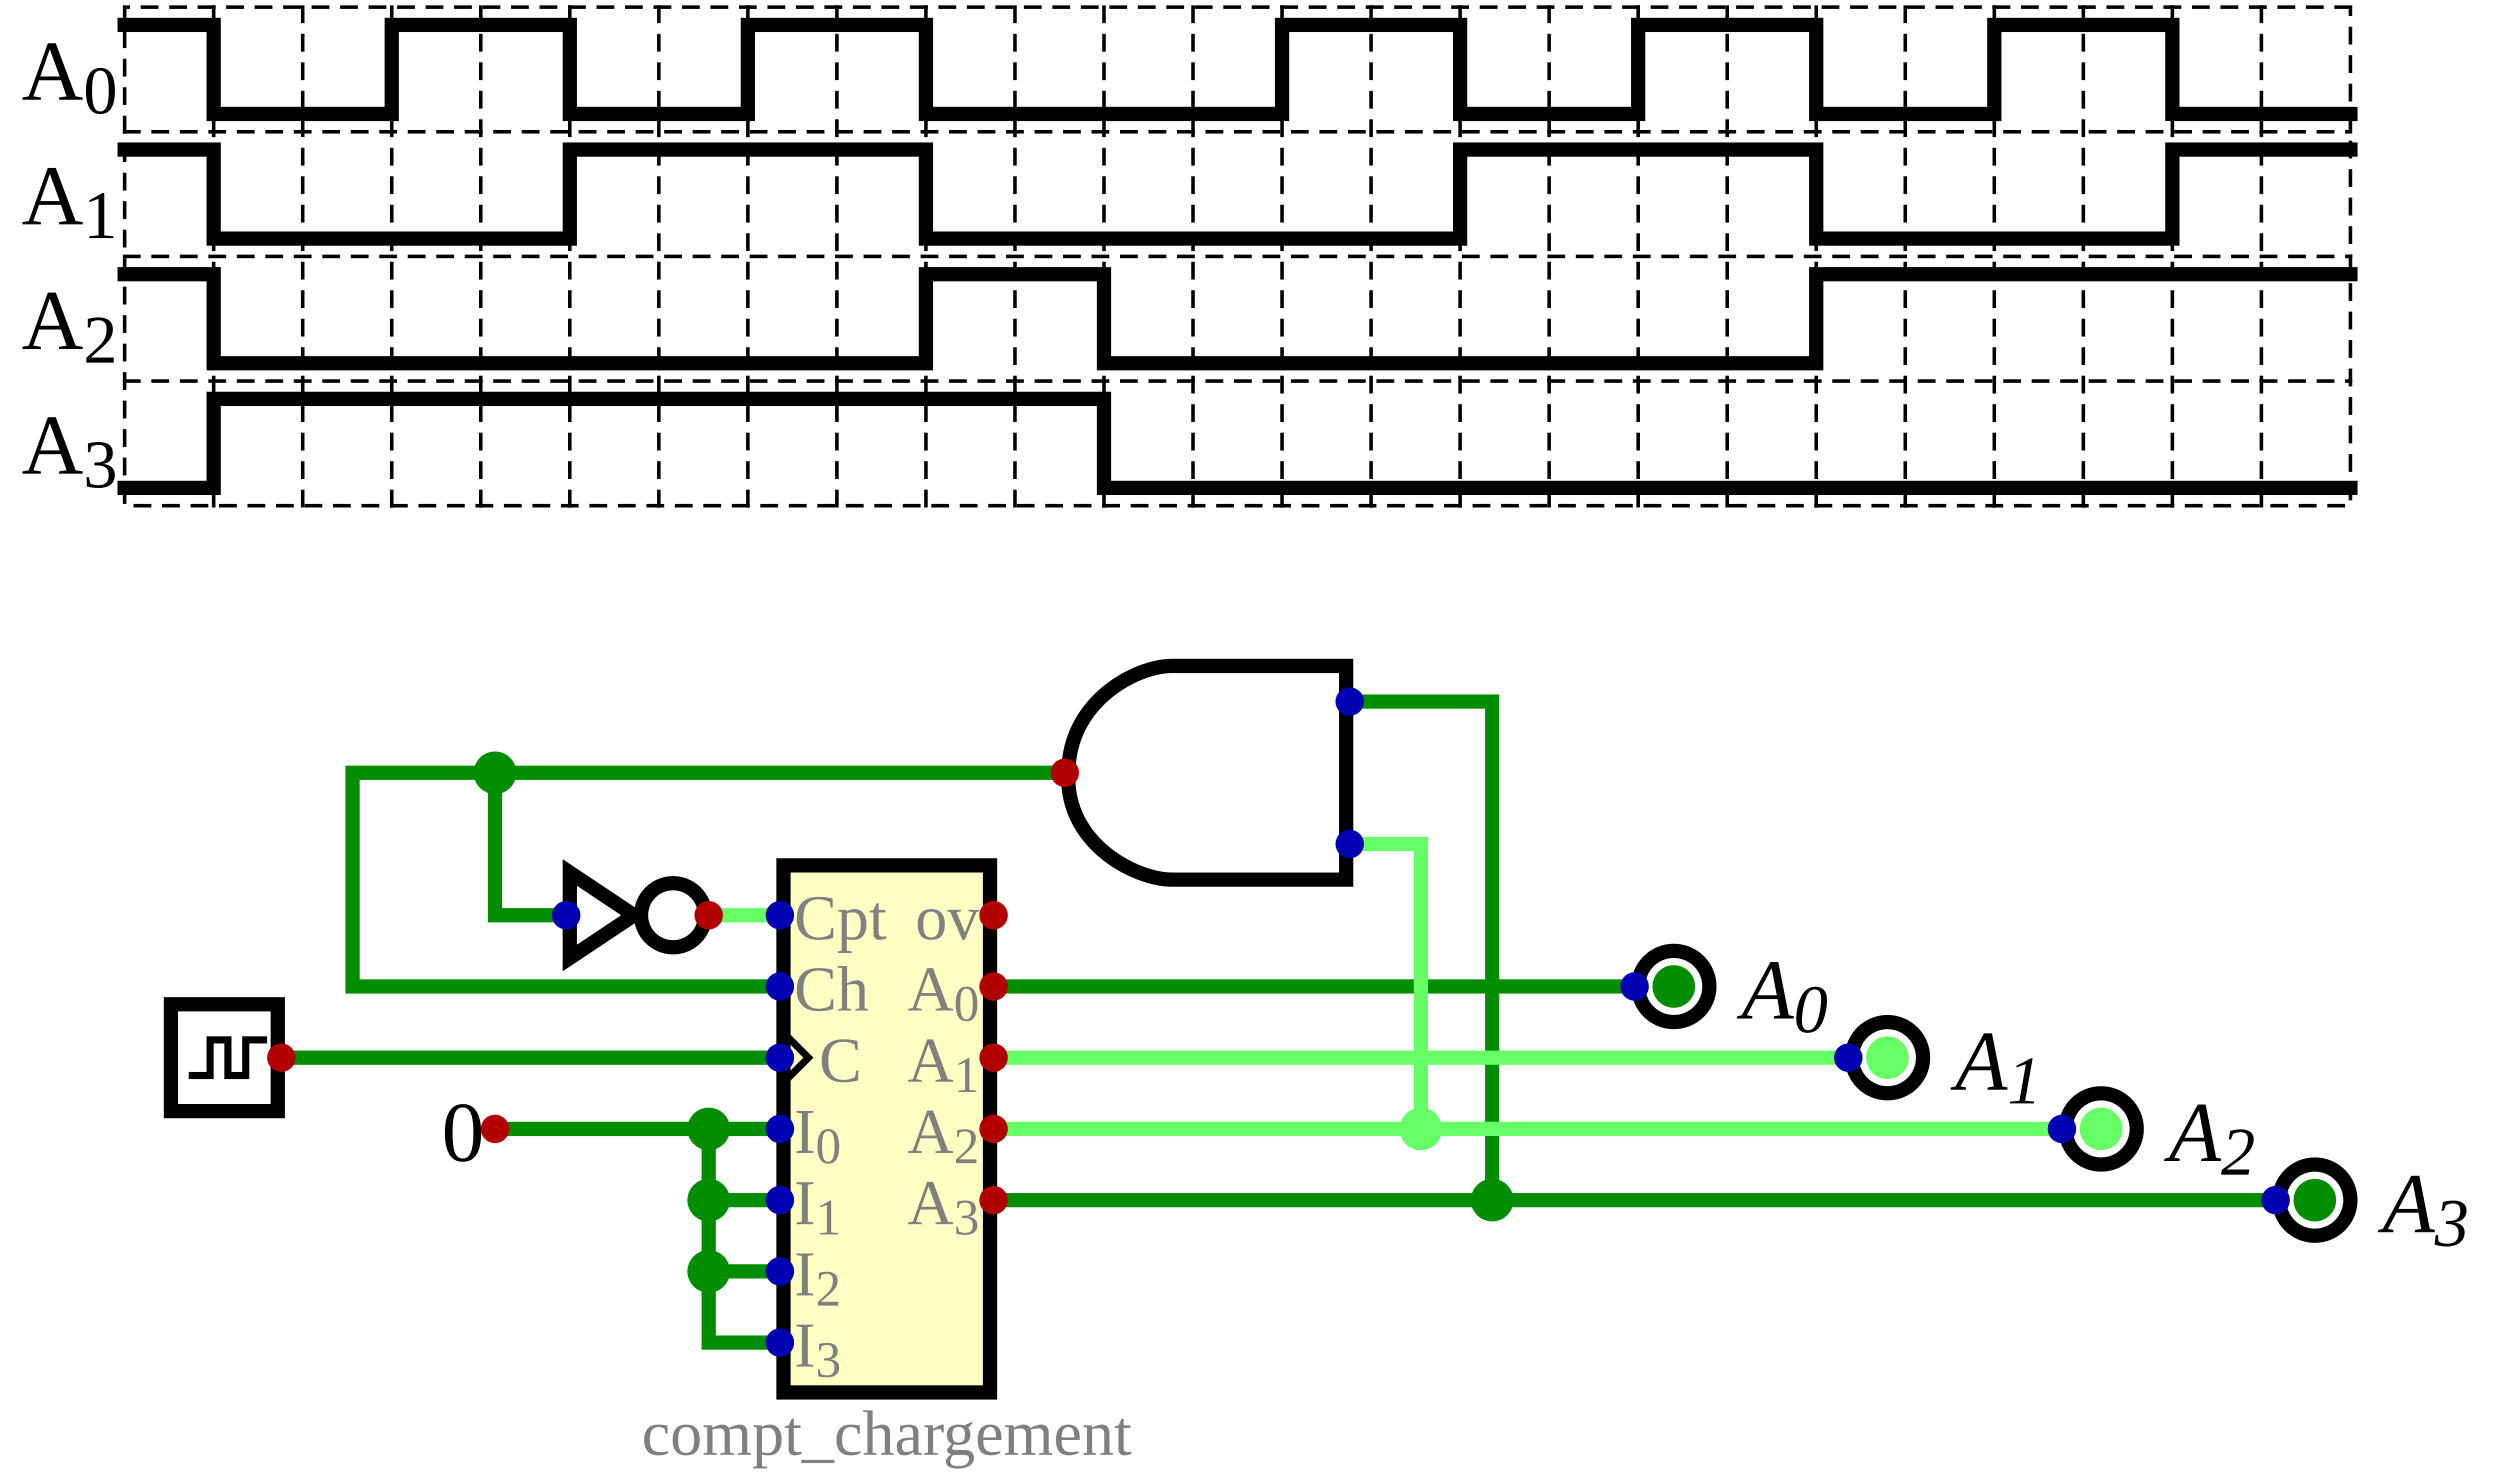
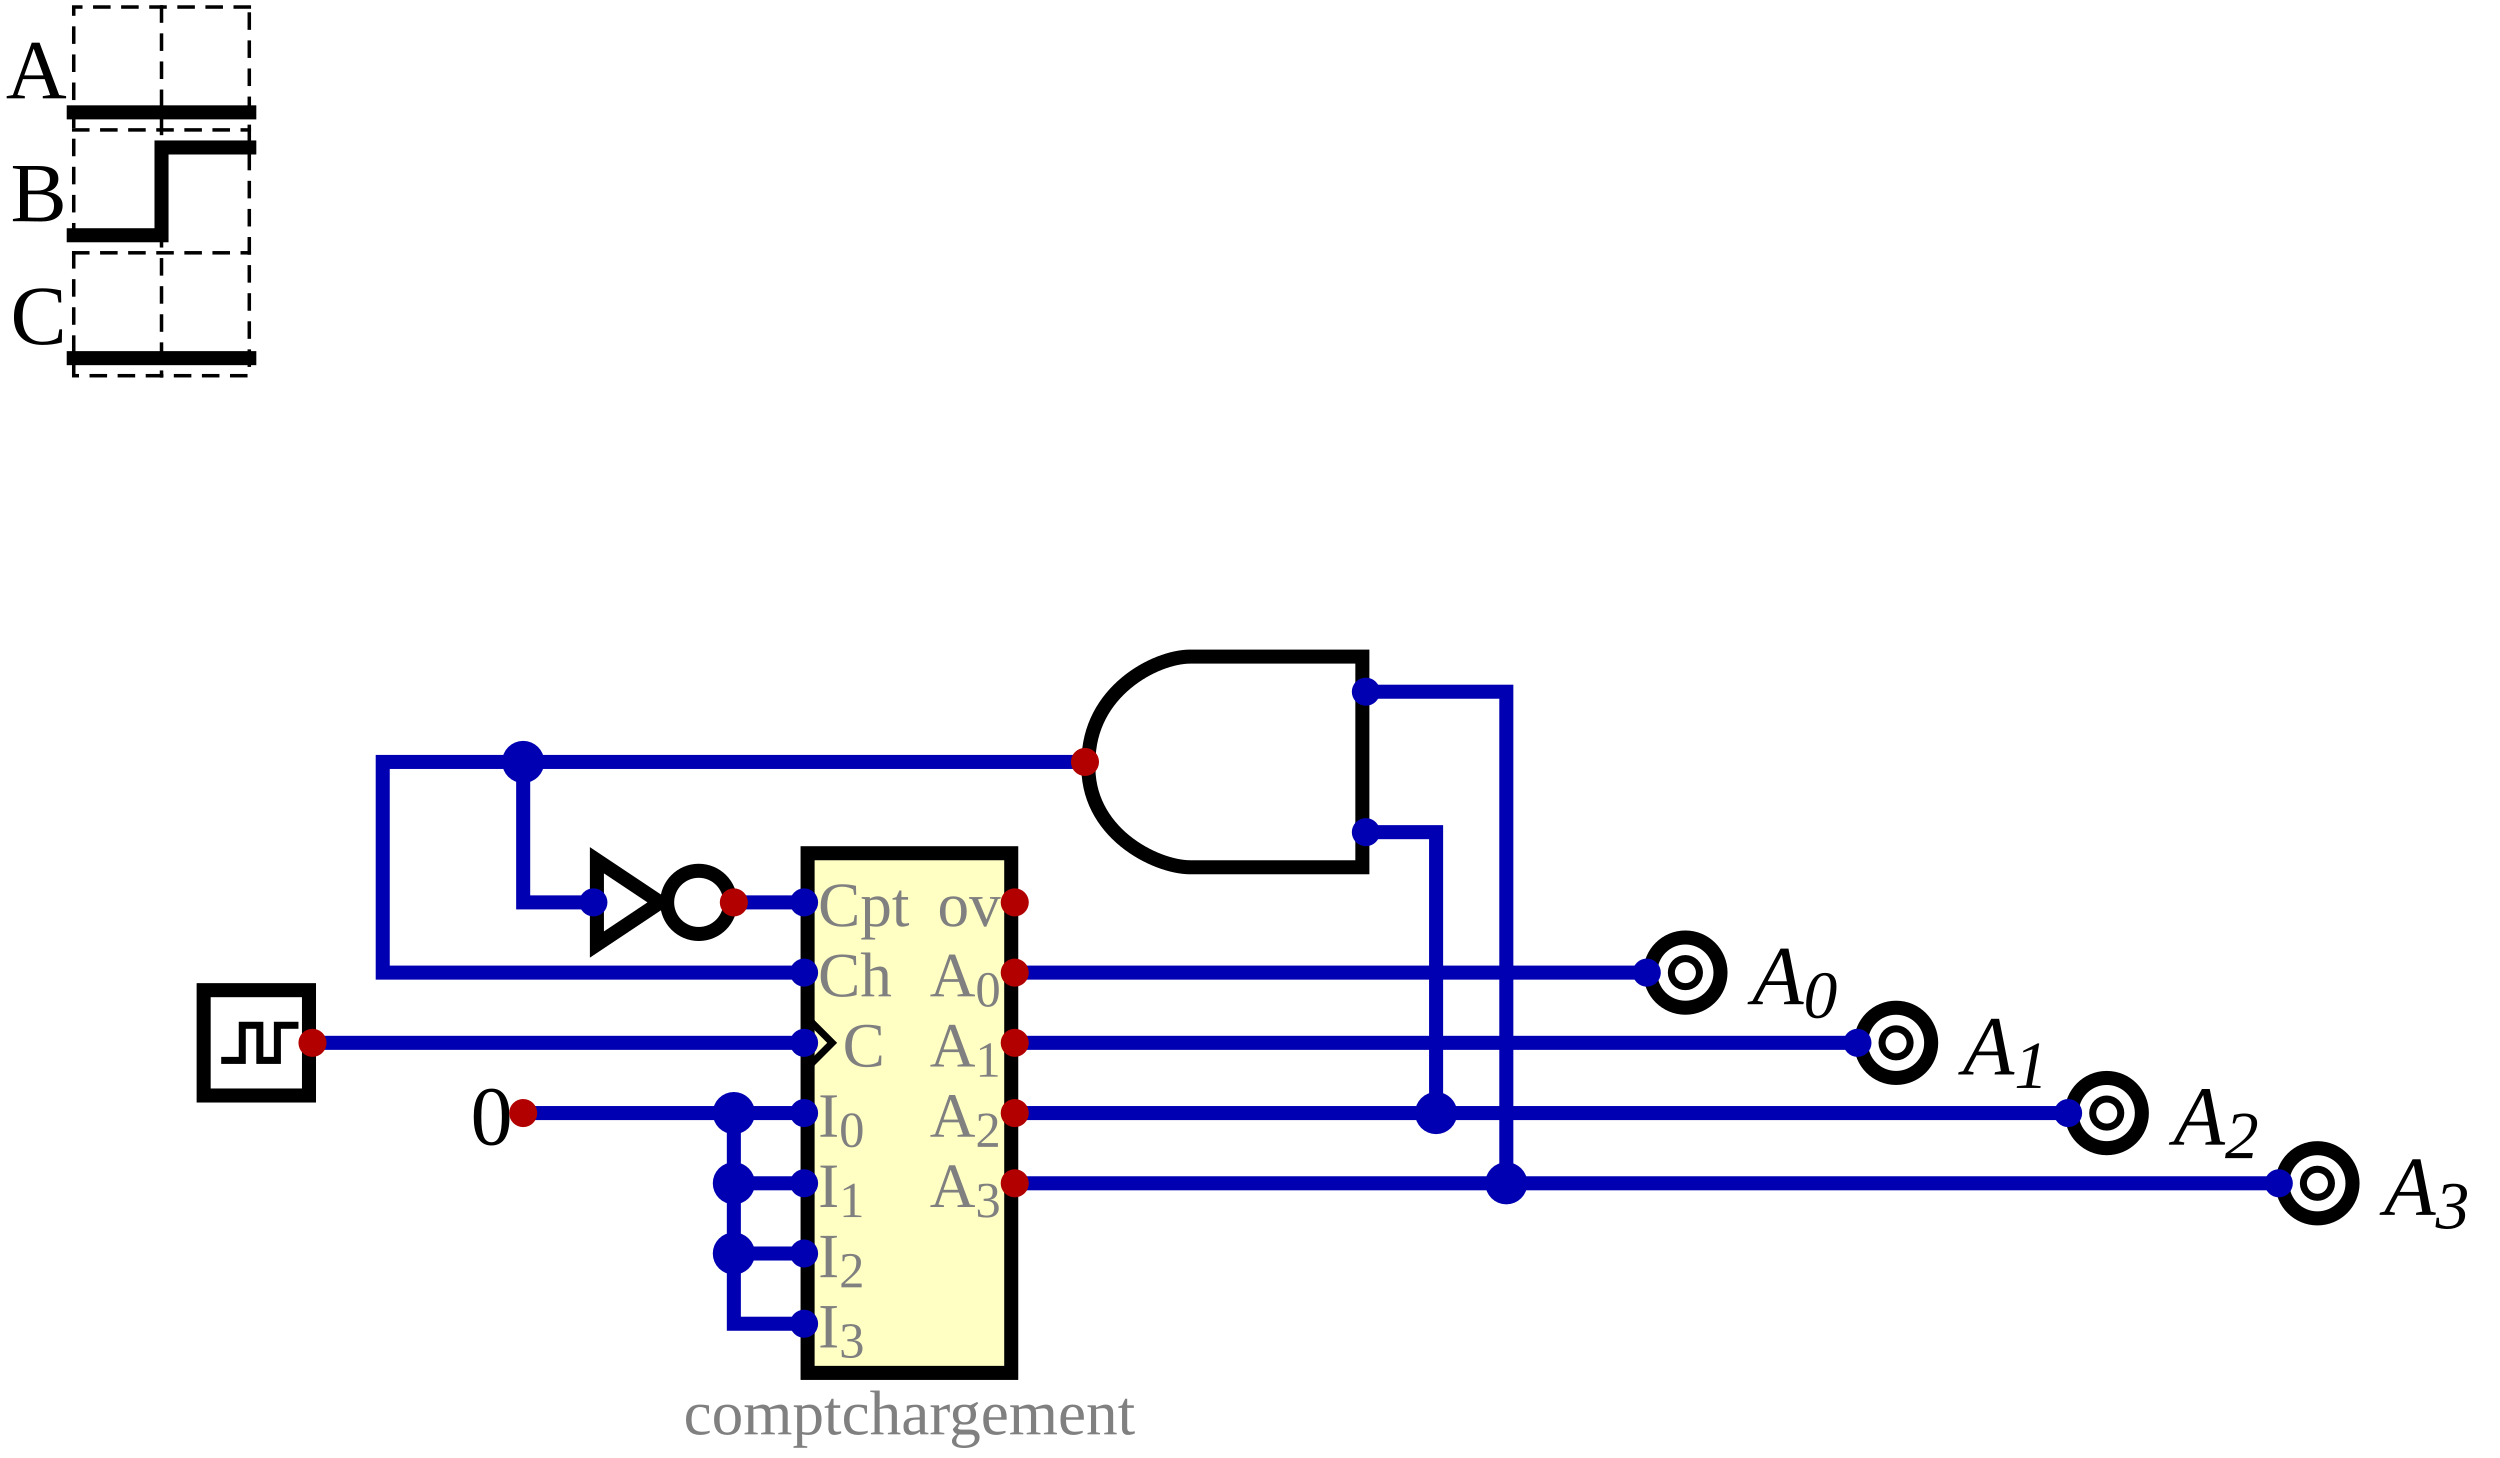
- <svg xmlns="http://www.w3.org/2000/svg" width="105.3mm" height="62.25mm" viewBox="-879 -197 702 415">
+ <svg xmlns="http://www.w3.org/2000/svg" width="106.8mm" height="62.25mm" viewBox="-889 -197 712 415">
  <g stroke-linecap="square">
-     <path d="M -844,-190 L -819,-190 L -819,-165 L -794,-165 L -769,-165 L -769,-190 L -744,-190 L -719,-190 L -719,-165 L -694,-165 L -669,-165 L -669,-190 L -644,-190 L -619,-190 L -619,-165 L -594,-165 L -569,-165 L -544,-165 L -519,-165 L -519,-190 L -494,-190 L -469,-190 L -469,-165 L -444,-165 L -419,-165 L -419,-190 L -394,-190 L -369,-190 L -369,-165 L -344,-165 L -319,-165 L -319,-190 L -294,-190 L -269,-190 L -269,-165 L -244,-165 L -219,-165" stroke="#000000" stroke-width="4.0" fill="none" />
-     <path d="M -844,-155 L -819,-155 L -819,-130 L -794,-130 L -769,-130 L -744,-130 L -719,-130 L -719,-155 L -694,-155 L -669,-155 L -644,-155 L -619,-155 L -619,-130 L -594,-130 L -569,-130 L -544,-130 L -519,-130 L -494,-130 L -469,-130 L -469,-155 L -444,-155 L -419,-155 L -394,-155 L -369,-155 L -369,-130 L -344,-130 L -319,-130 L -294,-130 L -269,-130 L -269,-155 L -244,-155 L -219,-155" stroke="#000000" stroke-width="4.0" fill="none" />
-     <path d="M -844,-120 L -819,-120 L -819,-95 L -794,-95 L -769,-95 L -744,-95 L -719,-95 L -694,-95 L -669,-95 L -644,-95 L -619,-95 L -619,-120 L -594,-120 L -569,-120 L -569,-95 L -544,-95 L -519,-95 L -494,-95 L -469,-95 L -444,-95 L -419,-95 L -394,-95 L -369,-95 L -369,-120 L -344,-120 L -319,-120 L -294,-120 L -269,-120 L -244,-120 L -219,-120" stroke="#000000" stroke-width="4.0" fill="none" />
-     <path d="M -844,-60 L -819,-60 L -819,-85 L -794,-85 L -769,-85 L -744,-85 L -719,-85 L -694,-85 L -669,-85 L -644,-85 L -619,-85 L -594,-85 L -569,-85 L -569,-60 L -544,-60 L -519,-60 L -494,-60 L -469,-60 L -444,-60 L -419,-60 L -394,-60 L -369,-60 L -344,-60 L -319,-60 L -294,-60 L -269,-60 L -244,-60 L -219,-60" stroke="#000000" stroke-width="4.0" fill="none" />
-     <path d="M -600,80 L -420,80" stroke="#008e00" stroke-width="4.0" fill="none" />
-     <path d="M -680,140 L -680,160 L -660,160" stroke="#008e00" stroke-width="4.0" fill="none" />
-     <path d="M -500,0 L -460,0 L -460,140" stroke="#008e00" stroke-width="4.0" fill="none" />
-     <path d="M -680,160 L -680,180 L -660,180" stroke="#008e00" stroke-width="4.0" fill="none" />
-     <path d="M -800,100 L -660,100" stroke="#008e00" stroke-width="4.0" fill="none" />
-     <path d="M -740,120 L -680,120 L -660,120" stroke="#008e00" stroke-width="4.0" fill="none" />
-     <path d="M -600,140 L -460,140 L -240,140" stroke="#008e00" stroke-width="4.0" fill="none" />
-     <path d="M -680,120 L -680,140 L -660,140" stroke="#008e00" stroke-width="4.0" fill="none" />
-     <path d="M -740,20 L -740,60 L -720,60" stroke="#008e00" stroke-width="4.0" fill="none" />
-     <path d="M -660,80 L -780,80 L -780,20 L -740,20 L -580,20" stroke="#008e00" stroke-width="4.0" fill="none" />
-     <path d="M -844,-160 L -219,-160" stroke-dasharray="4.0,4.0" stroke="#000000" stroke-width="1.0" fill="none" />
-     <path d="M -844,-125 L -219,-125" stroke-dasharray="4.0,4.0" stroke="#000000" stroke-width="1.0" fill="none" />
-     <path d="M -844,-90 L -219,-90" stroke-dasharray="4.0,4.0" stroke="#000000" stroke-width="1.0" fill="none" />
-     <path d="M -219,-195 L -844,-195 L -844,-55 L -219,-55 Z" stroke-dasharray="4.0,4.0" stroke="#000000" stroke-width="1.0" fill="none" />
-     <path d="M -819,-195 L -819,-55" stroke-dasharray="4.0,4.0" stroke="#000000" stroke-width="1.0" fill="none" />
-     <path d="M -794,-195 L -794,-55" stroke-dasharray="4.0,4.0" stroke="#000000" stroke-width="1.0" fill="none" />
-     <path d="M -769,-195 L -769,-55" stroke-dasharray="4.0,4.0" stroke="#000000" stroke-width="1.0" fill="none" />
-     <path d="M -744,-195 L -744,-55" stroke-dasharray="4.0,4.0" stroke="#000000" stroke-width="1.0" fill="none" />
-     <path d="M -719,-195 L -719,-55" stroke-dasharray="4.0,4.0" stroke="#000000" stroke-width="1.0" fill="none" />
-     <path d="M -694,-195 L -694,-55" stroke-dasharray="4.0,4.0" stroke="#000000" stroke-width="1.0" fill="none" />
-     <path d="M -669,-195 L -669,-55" stroke-dasharray="4.0,4.0" stroke="#000000" stroke-width="1.0" fill="none" />
-     <path d="M -644,-195 L -644,-55" stroke-dasharray="4.0,4.0" stroke="#000000" stroke-width="1.0" fill="none" />
-     <path d="M -619,-195 L -619,-55" stroke-dasharray="4.0,4.0" stroke="#000000" stroke-width="1.0" fill="none" />
-     <path d="M -594,-195 L -594,-55" stroke-dasharray="4.0,4.0" stroke="#000000" stroke-width="1.0" fill="none" />
-     <path d="M -569,-195 L -569,-55" stroke-dasharray="4.0,4.0" stroke="#000000" stroke-width="1.0" fill="none" />
-     <path d="M -544,-195 L -544,-55" stroke-dasharray="4.0,4.0" stroke="#000000" stroke-width="1.0" fill="none" />
-     <path d="M -519,-195 L -519,-55" stroke-dasharray="4.0,4.0" stroke="#000000" stroke-width="1.0" fill="none" />
-     <path d="M -494,-195 L -494,-55" stroke-dasharray="4.0,4.0" stroke="#000000" stroke-width="1.0" fill="none" />
-     <path d="M -469,-195 L -469,-55" stroke-dasharray="4.0,4.0" stroke="#000000" stroke-width="1.0" fill="none" />
-     <path d="M -444,-195 L -444,-55" stroke-dasharray="4.0,4.0" stroke="#000000" stroke-width="1.0" fill="none" />
-     <path d="M -419,-195 L -419,-55" stroke-dasharray="4.0,4.0" stroke="#000000" stroke-width="1.0" fill="none" />
-     <path d="M -394,-195 L -394,-55" stroke-dasharray="4.0,4.0" stroke="#000000" stroke-width="1.0" fill="none" />
-     <path d="M -369,-195 L -369,-55" stroke-dasharray="4.0,4.0" stroke="#000000" stroke-width="1.0" fill="none" />
-     <path d="M -344,-195 L -344,-55" stroke-dasharray="4.0,4.0" stroke="#000000" stroke-width="1.0" fill="none" />
-     <path d="M -319,-195 L -319,-55" stroke-dasharray="4.0,4.0" stroke="#000000" stroke-width="1.0" fill="none" />
-     <path d="M -294,-195 L -294,-55" stroke-dasharray="4.0,4.0" stroke="#000000" stroke-width="1.0" fill="none" />
-     <path d="M -269,-195 L -269,-55" stroke-dasharray="4.0,4.0" stroke="#000000" stroke-width="1.0" fill="none" />
-     <path d="M -244,-195 L -244,-55" stroke-dasharray="4.0,4.0" stroke="#000000" stroke-width="1.0" fill="none" />
-     <path d="M -600,100 L -360,100" stroke="#66ff66" stroke-width="4.0" fill="none" />
-     <path d="M -600,120 L -480,120 L -300,120" stroke="#66ff66" stroke-width="4.0" fill="none" />
-     <path d="M -500,40 L -480,40 L -480,120" stroke="#66ff66" stroke-width="4.0" fill="none" />
-     <path d="M -680,60 L -660,60" stroke="#66ff66" stroke-width="4.0" fill="none" />
+     <path d="M -868,-165 L -843,-165 L -818,-165" stroke="#000000" stroke-width="4.0" fill="none" />
+     <path d="M -868,-130 L -843,-130 L -843,-155 L -818,-155" stroke="#000000" stroke-width="4.0" fill="none" />
+     <path d="M -868,-95 L -843,-95 L -818,-95" stroke="#000000" stroke-width="4.0" fill="none" />
+     <path d="M -868,-160 L -818,-160" stroke-dasharray="4.0,4.0" stroke="#000000" stroke-width="1.0" fill="none" />
+     <path d="M -868,-125 L -818,-125" stroke-dasharray="4.0,4.0" stroke="#000000" stroke-width="1.0" fill="none" />
+     <path d="M -818,-195 L -868,-195 L -868,-90 L -818,-90 Z" stroke-dasharray="4.0,4.0" stroke="#000000" stroke-width="1.0" fill="none" />
+     <path d="M -843,-195 L -843,-90" stroke-dasharray="4.0,4.0" stroke="#000000" stroke-width="1.0" fill="none" />
+     <path d="M -600,80 L -420,80" stroke="#0000b2" stroke-width="4.0" fill="none" />
+     <path d="M -680,140 L -680,160 L -660,160" stroke="#0000b2" stroke-width="4.0" fill="none" />
+     <path d="M -500,0 L -460,0 L -460,140" stroke="#0000b2" stroke-width="4.0" fill="none" />
+     <path d="M -680,160 L -680,180 L -660,180" stroke="#0000b2" stroke-width="4.0" fill="none" />
+     <path d="M -600,100 L -360,100" stroke="#0000b2" stroke-width="4.0" fill="none" />
+     <path d="M -800,100 L -660,100" stroke="#0000b2" stroke-width="4.0" fill="none" />
+     <path d="M -600,120 L -480,120 L -300,120" stroke="#0000b2" stroke-width="4.0" fill="none" />
+     <path d="M -740,120 L -680,120 L -660,120" stroke="#0000b2" stroke-width="4.0" fill="none" />
+     <path d="M -500,40 L -480,40 L -480,120" stroke="#0000b2" stroke-width="4.0" fill="none" />
+     <path d="M -600,140 L -460,140 L -240,140" stroke="#0000b2" stroke-width="4.0" fill="none" />
+     <path d="M -680,120 L -680,140 L -660,140" stroke="#0000b2" stroke-width="4.0" fill="none" />
+     <path d="M -680,60 L -660,60" stroke="#0000b2" stroke-width="4.0" fill="none" />
+     <path d="M -740,20 L -740,60 L -720,60" stroke="#0000b2" stroke-width="4.0" fill="none" />
+     <path d="M -660,80 L -780,80 L -780,20 L -740,20 L -580,20" stroke="#0000b2" stroke-width="4.0" fill="none" />
    <g>
-       <circle cx="-680.0" cy="160.0" r="4.0" stroke="#008e00" stroke-width="4.0" fill="#008e00" />
-       <circle cx="-740.0" cy="20.0" r="4.0" stroke="#008e00" stroke-width="4.0" fill="#008e00" />
-       <circle cx="-480.0" cy="120.0" r="4.0" stroke="#66ff66" stroke-width="4.0" fill="#66ff66" />
-       <circle cx="-680.0" cy="120.0" r="4.0" stroke="#008e00" stroke-width="4.0" fill="#008e00" />
-       <circle cx="-460.0" cy="140.0" r="4.0" stroke="#008e00" stroke-width="4.0" fill="#008e00" />
-       <circle cx="-680.0" cy="140.0" r="4.0" stroke="#008e00" stroke-width="4.0" fill="#008e00" />
+       <circle cx="-680.0" cy="160.0" r="4.0" stroke="#0000b2" stroke-width="4.0" fill="#0000b2" />
+       <circle cx="-740.0" cy="20.0" r="4.0" stroke="#0000b2" stroke-width="4.0" fill="#0000b2" />
+       <circle cx="-480.0" cy="120.0" r="4.0" stroke="#0000b2" stroke-width="4.0" fill="#0000b2" />
+       <circle cx="-680.0" cy="120.0" r="4.0" stroke="#0000b2" stroke-width="4.0" fill="#0000b2" />
+       <circle cx="-460.0" cy="140.0" r="4.0" stroke="#0000b2" stroke-width="4.0" fill="#0000b2" />
+       <circle cx="-680.0" cy="140.0" r="4.0" stroke="#0000b2" stroke-width="4.0" fill="#0000b2" />
    </g>
    <g>
-       <text text-anchor="end" x="-846.0" y="-169.0" fill="#000000" style="font-size:24px">A<tspan style="font-size:80%;baseline-shift:sub;">0</tspan>
+       <text text-anchor="end" x="-870.0" y="-169.0" fill="#000000" style="font-size:24px">A</text>
+       <text text-anchor="end" x="-870.0" y="-134.0" fill="#000000" style="font-size:24px">B</text>
+       <text text-anchor="end" x="-870.0" y="-99.0" fill="#000000" style="font-size:24px">C</text>
+     </g>
+     <g>
+       <text text-anchor="end" x="-743.0" y="129.0" fill="#000000" style="font-size:24px">0</text>
+       <circle cx="-740.0" cy="120.0" r="2.0" stroke="#b20000" stroke-width="4.0" fill="#b20000" />
+     </g>
+     <g>
+       <path d="M -550,-10 L -501,-10 L -501,50 L -550,50 C -560,50 -580,40 -579,20 C -579,0 -560,-10 -550,-10 Z" stroke="#000000" stroke-width="4.0" fill="none" />
+       <circle cx="-500.0" cy="40.0" r="2.0" stroke="#0000b2" stroke-width="4.0" fill="#0000b2" />
+       <circle cx="-500.0" cy="0.0" r="2.0" stroke="#0000b2" stroke-width="4.0" fill="#0000b2" />
+       <circle cx="-580.0" cy="20.0" r="2.0" stroke="#b20000" stroke-width="4.0" fill="#b20000" />
+     </g>
+     <g>
+       <circle cx="-409.0" cy="80.0" r="4.0" stroke="#000000" stroke-width="2.0" fill="none" />
+       <circle cx="-409.0" cy="80.0" r="10.0" stroke="#000000" stroke-width="4.0" fill="none" />
+       <text text-anchor="start" x="-390.0" y="89.0" fill="#000000" style="font-size:24px">
+         <tspan style="font-style:italic;">A<tspan style="font-size:80%;baseline-shift:sub;">0</tspan>
+         </tspan>
      </text>
-       <text text-anchor="end" x="-846.0" y="-134.0" fill="#000000" style="font-size:24px">A<tspan style="font-size:80%;baseline-shift:sub;">1</tspan>
+       <circle cx="-420.0" cy="80.0" r="2.0" stroke="#0000b2" stroke-width="4.0" fill="#0000b2" />
+     </g>
+     <g>
+       <circle cx="-349.0" cy="100.0" r="4.0" stroke="#000000" stroke-width="2.0" fill="none" />
+       <circle cx="-349.0" cy="100.0" r="10.0" stroke="#000000" stroke-width="4.0" fill="none" />
+       <text text-anchor="start" x="-330.0" y="109.0" fill="#000000" style="font-size:24px">
+         <tspan style="font-style:italic;">A<tspan style="font-size:80%;baseline-shift:sub;">1</tspan>
+         </tspan>
      </text>
-       <text text-anchor="end" x="-846.0" y="-99.0" fill="#000000" style="font-size:24px">A<tspan style="font-size:80%;baseline-shift:sub;">2</tspan>
+       <circle cx="-360.0" cy="100.0" r="2.0" stroke="#0000b2" stroke-width="4.0" fill="#0000b2" />
+     </g>
+     <g>
+       <circle cx="-289.0" cy="120.0" r="4.0" stroke="#000000" stroke-width="2.0" fill="none" />
+       <circle cx="-289.0" cy="120.0" r="10.0" stroke="#000000" stroke-width="4.0" fill="none" />
+       <text text-anchor="start" x="-270.0" y="129.0" fill="#000000" style="font-size:24px">
+         <tspan style="font-style:italic;">A<tspan style="font-size:80%;baseline-shift:sub;">2</tspan>
+         </tspan>
      </text>
-       <text text-anchor="end" x="-846.0" y="-64.0" fill="#000000" style="font-size:24px">A<tspan style="font-size:80%;baseline-shift:sub;">3</tspan>
+       <circle cx="-300.0" cy="120.0" r="2.0" stroke="#0000b2" stroke-width="4.0" fill="#0000b2" />
+     </g>
+     <g>
+       <circle cx="-229.0" cy="140.0" r="4.0" stroke="#000000" stroke-width="2.0" fill="none" />
+       <circle cx="-229.0" cy="140.0" r="10.0" stroke="#000000" stroke-width="4.0" fill="none" />
+       <text text-anchor="start" x="-210.0" y="149.0" fill="#000000" style="font-size:24px">
+         <tspan style="font-style:italic;">A<tspan style="font-size:80%;baseline-shift:sub;">3</tspan>
+         </tspan>
      </text>
+       <circle cx="-240.0" cy="140.0" r="2.0" stroke="#0000b2" stroke-width="4.0" fill="#0000b2" />
+     </g>
+     <g>
+       <path d="M -831,85 L -801,85 L -801,115 L -831,115 Z" stroke="#000000" stroke-width="4.0" fill="none" />
+       <path d="M -825,105 L -820,105 L -820,95 L -815,95 L -815,105 L -810,105 L -810,95 L -805,95" stroke="#000000" stroke-width="2.0" fill="none" />
+       <circle cx="-800.0" cy="100.0" r="2.0" stroke="#b20000" stroke-width="4.0" fill="#b20000" />
+     </g>
+     <g>
+       <path d="M -719,48 L -701,60 L -719,72 Z" stroke="#000000" stroke-width="4.0" fill="none" />
+       <circle cx="-690.0" cy="60.0" r="9.0" stroke="#000000" stroke-width="4.0" fill="none" />
+       <circle cx="-720.0" cy="60.0" r="2.0" stroke="#0000b2" stroke-width="4.0" fill="#0000b2" />
+       <circle cx="-680.0" cy="60.0" r="2.0" stroke="#b20000" stroke-width="4.0" fill="#b20000" />
    </g>
    <g>
      <path d="M -659,46 L -601,46 L -601,194 L -659,194 Z" stroke="#ffffb4" stroke-width="0.0" fill="#ffffb4" fill-opacity="0.784" />
      <path d="M -659,46 L -601,46 L -601,194 L -659,194 Z" stroke="#000000" stroke-width="4.0" fill="none" />
      <text text-anchor="start" x="-656.0" y="66.75" fill="#808080" style="font-size:18px">Cpt</text>
      <text text-anchor="start" x="-656.0" y="86.75" fill="#808080" style="font-size:18px">Ch</text>
      <path d="M -659,107 L -652,100 L -659,93" stroke="#000000" stroke-width="2.0" fill="none" />
      <text text-anchor="start" x="-649.0" y="106.75" fill="#808080" style="font-size:18px">C</text>
      <text text-anchor="start" x="-656.0" y="126.75" fill="#808080" style="font-size:18px">I<tspan style="font-size:80%;baseline-shift:sub;">0</tspan>
      </text>
      <text text-anchor="start" x="-656.0" y="146.75" fill="#808080" style="font-size:18px">I<tspan style="font-size:80%;baseline-shift:sub;">1</tspan>
      </text>
      <text text-anchor="start" x="-656.0" y="166.75" fill="#808080" style="font-size:18px">I<tspan style="font-size:80%;baseline-shift:sub;">2</tspan>
      </text>
      <text text-anchor="start" x="-656.0" y="186.75" fill="#808080" style="font-size:18px">I<tspan style="font-size:80%;baseline-shift:sub;">3</tspan>
      </text>
      <text text-anchor="end" x="-604.0" y="66.75" fill="#808080" style="font-size:18px">ov</text>
      <text text-anchor="end" x="-604.0" y="86.75" fill="#808080" style="font-size:18px">A<tspan style="font-size:80%;baseline-shift:sub;">0</tspan>
      </text>
      <text text-anchor="end" x="-604.0" y="106.75" fill="#808080" style="font-size:18px">A<tspan style="font-size:80%;baseline-shift:sub;">1</tspan>
      </text>
      <text text-anchor="end" x="-604.0" y="126.75" fill="#808080" style="font-size:18px">A<tspan style="font-size:80%;baseline-shift:sub;">2</tspan>
      </text>
      <text text-anchor="end" x="-604.0" y="146.75" fill="#808080" style="font-size:18px">A<tspan style="font-size:80%;baseline-shift:sub;">3</tspan>
      </text>
-       <text text-anchor="middle" x="-630.0" y="211.5" fill="#808080" style="font-size:18px">compt_chargement</text>
+       <text text-anchor="middle" x="-630.0" y="211.5" fill="#808080" style="font-size:18px">comptchargement</text>
      <circle cx="-660.0" cy="60.0" r="2.0" stroke="#0000b2" stroke-width="4.0" fill="#0000b2" />
      <circle cx="-660.0" cy="80.0" r="2.0" stroke="#0000b2" stroke-width="4.0" fill="#0000b2" />
      <circle cx="-660.0" cy="100.0" r="2.0" stroke="#0000b2" stroke-width="4.0" fill="#0000b2" />
      <circle cx="-660.0" cy="120.0" r="2.0" stroke="#0000b2" stroke-width="4.0" fill="#0000b2" />
      <circle cx="-660.0" cy="140.0" r="2.0" stroke="#0000b2" stroke-width="4.0" fill="#0000b2" />
      <circle cx="-660.0" cy="160.0" r="2.0" stroke="#0000b2" stroke-width="4.0" fill="#0000b2" />
      <circle cx="-660.0" cy="180.0" r="2.0" stroke="#0000b2" stroke-width="4.0" fill="#0000b2" />
      <circle cx="-600.0" cy="60.0" r="2.0" stroke="#b20000" stroke-width="4.0" fill="#b20000" />
      <circle cx="-600.0" cy="80.0" r="2.0" stroke="#b20000" stroke-width="4.0" fill="#b20000" />
      <circle cx="-600.0" cy="100.0" r="2.0" stroke="#b20000" stroke-width="4.0" fill="#b20000" />
      <circle cx="-600.0" cy="120.0" r="2.0" stroke="#b20000" stroke-width="4.0" fill="#b20000" />
      <circle cx="-600.0" cy="140.0" r="2.0" stroke="#b20000" stroke-width="4.0" fill="#b20000" />
    </g>
-     <g>
-       <text text-anchor="end" x="-743.0" y="129.0" fill="#000000" style="font-size:24px">0</text>
-       <circle cx="-740.0" cy="120.0" r="2.0" stroke="#b20000" stroke-width="4.0" fill="#b20000" />
-     </g>
-     <g>
-       <path d="M -550,-10 L -501,-10 L -501,50 L -550,50 C -560,50 -580,40 -579,20 C -579,0 -560,-10 -550,-10 Z" stroke="#000000" stroke-width="4.0" fill="none" />
-       <circle cx="-500.0" cy="40.0" r="2.0" stroke="#0000b2" stroke-width="4.0" fill="#0000b2" />
-       <circle cx="-500.0" cy="0.0" r="2.0" stroke="#0000b2" stroke-width="4.0" fill="#0000b2" />
-       <circle cx="-580.0" cy="20.0" r="2.0" stroke="#b20000" stroke-width="4.0" fill="#b20000" />
-     </g>
-     <g>
-       <circle cx="-409.0" cy="80.0" r="4.0" stroke="#008e00" stroke-width="4.0" fill="#008e00" />
-       <circle cx="-409.0" cy="80.0" r="10.0" stroke="#000000" stroke-width="4.0" fill="none" />
-       <text text-anchor="start" x="-390.0" y="89.0" fill="#000000" style="font-size:24px">
-         <tspan style="font-style:italic;">A<tspan style="font-size:80%;baseline-shift:sub;">0</tspan>
-         </tspan>
-       </text>
-       <circle cx="-420.0" cy="80.0" r="2.0" stroke="#0000b2" stroke-width="4.0" fill="#0000b2" />
-     </g>
-     <g>
-       <circle cx="-349.0" cy="100.0" r="4.0" stroke="#66ff66" stroke-width="4.0" fill="#66ff66" />
-       <circle cx="-349.0" cy="100.0" r="10.0" stroke="#000000" stroke-width="4.0" fill="none" />
-       <text text-anchor="start" x="-330.0" y="109.0" fill="#000000" style="font-size:24px">
-         <tspan style="font-style:italic;">A<tspan style="font-size:80%;baseline-shift:sub;">1</tspan>
-         </tspan>
-       </text>
-       <circle cx="-360.0" cy="100.0" r="2.0" stroke="#0000b2" stroke-width="4.0" fill="#0000b2" />
-     </g>
-     <g>
-       <circle cx="-289.0" cy="120.0" r="4.0" stroke="#66ff66" stroke-width="4.0" fill="#66ff66" />
-       <circle cx="-289.0" cy="120.0" r="10.0" stroke="#000000" stroke-width="4.0" fill="none" />
-       <text text-anchor="start" x="-270.0" y="129.0" fill="#000000" style="font-size:24px">
-         <tspan style="font-style:italic;">A<tspan style="font-size:80%;baseline-shift:sub;">2</tspan>
-         </tspan>
-       </text>
-       <circle cx="-300.0" cy="120.0" r="2.0" stroke="#0000b2" stroke-width="4.0" fill="#0000b2" />
-     </g>
-     <g>
-       <circle cx="-229.0" cy="140.0" r="4.0" stroke="#008e00" stroke-width="4.0" fill="#008e00" />
-       <circle cx="-229.0" cy="140.0" r="10.0" stroke="#000000" stroke-width="4.0" fill="none" />
-       <text text-anchor="start" x="-210.0" y="149.0" fill="#000000" style="font-size:24px">
-         <tspan style="font-style:italic;">A<tspan style="font-size:80%;baseline-shift:sub;">3</tspan>
-         </tspan>
-       </text>
-       <circle cx="-240.0" cy="140.0" r="2.0" stroke="#0000b2" stroke-width="4.0" fill="#0000b2" />
-     </g>
-     <g>
-       <path d="M -831,85 L -801,85 L -801,115 L -831,115 Z" stroke="#000000" stroke-width="4.0" fill="none" />
-       <path d="M -825,105 L -820,105 L -820,95 L -815,95 L -815,105 L -810,105 L -810,95 L -805,95" stroke="#000000" stroke-width="2.0" fill="none" />
-       <circle cx="-800.0" cy="100.0" r="2.0" stroke="#b20000" stroke-width="4.0" fill="#b20000" />
-     </g>
-     <g>
-       <path d="M -719,48 L -701,60 L -719,72 Z" stroke="#000000" stroke-width="4.0" fill="none" />
-       <circle cx="-690.0" cy="60.0" r="9.0" stroke="#000000" stroke-width="4.0" fill="none" />
-       <circle cx="-720.0" cy="60.0" r="2.0" stroke="#0000b2" stroke-width="4.0" fill="#0000b2" />
-       <circle cx="-680.0" cy="60.0" r="2.0" stroke="#b20000" stroke-width="4.0" fill="#b20000" />
-     </g>
  </g>
</svg>
